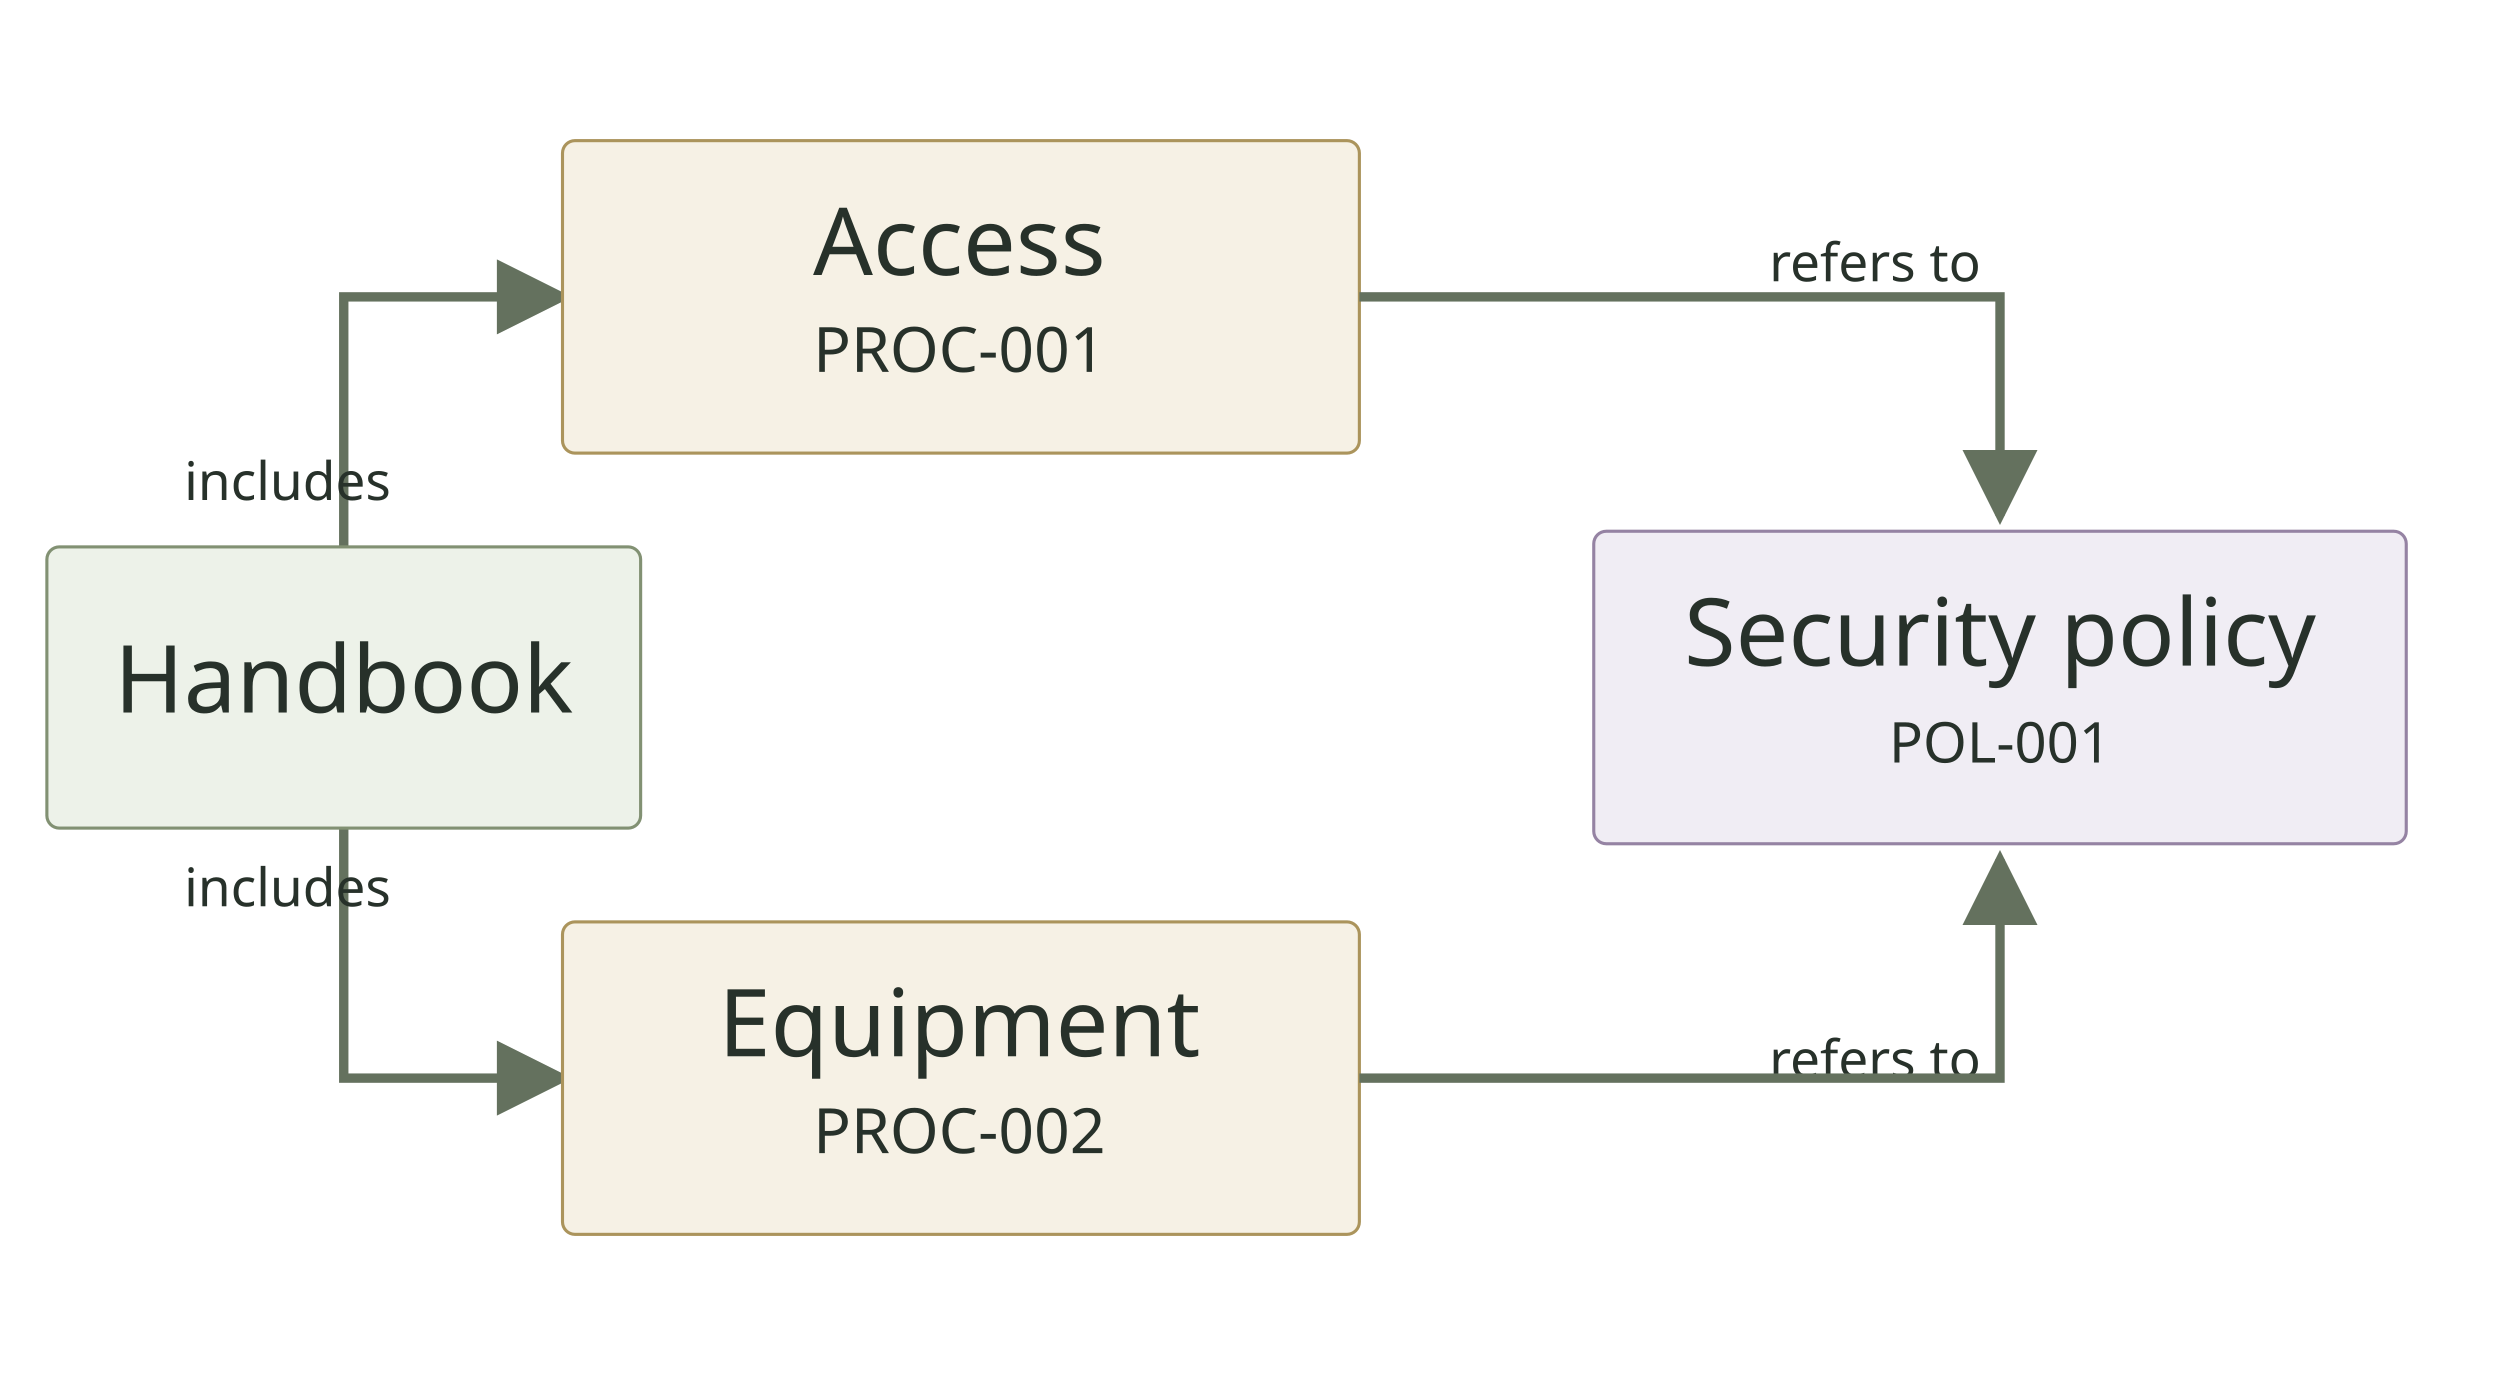
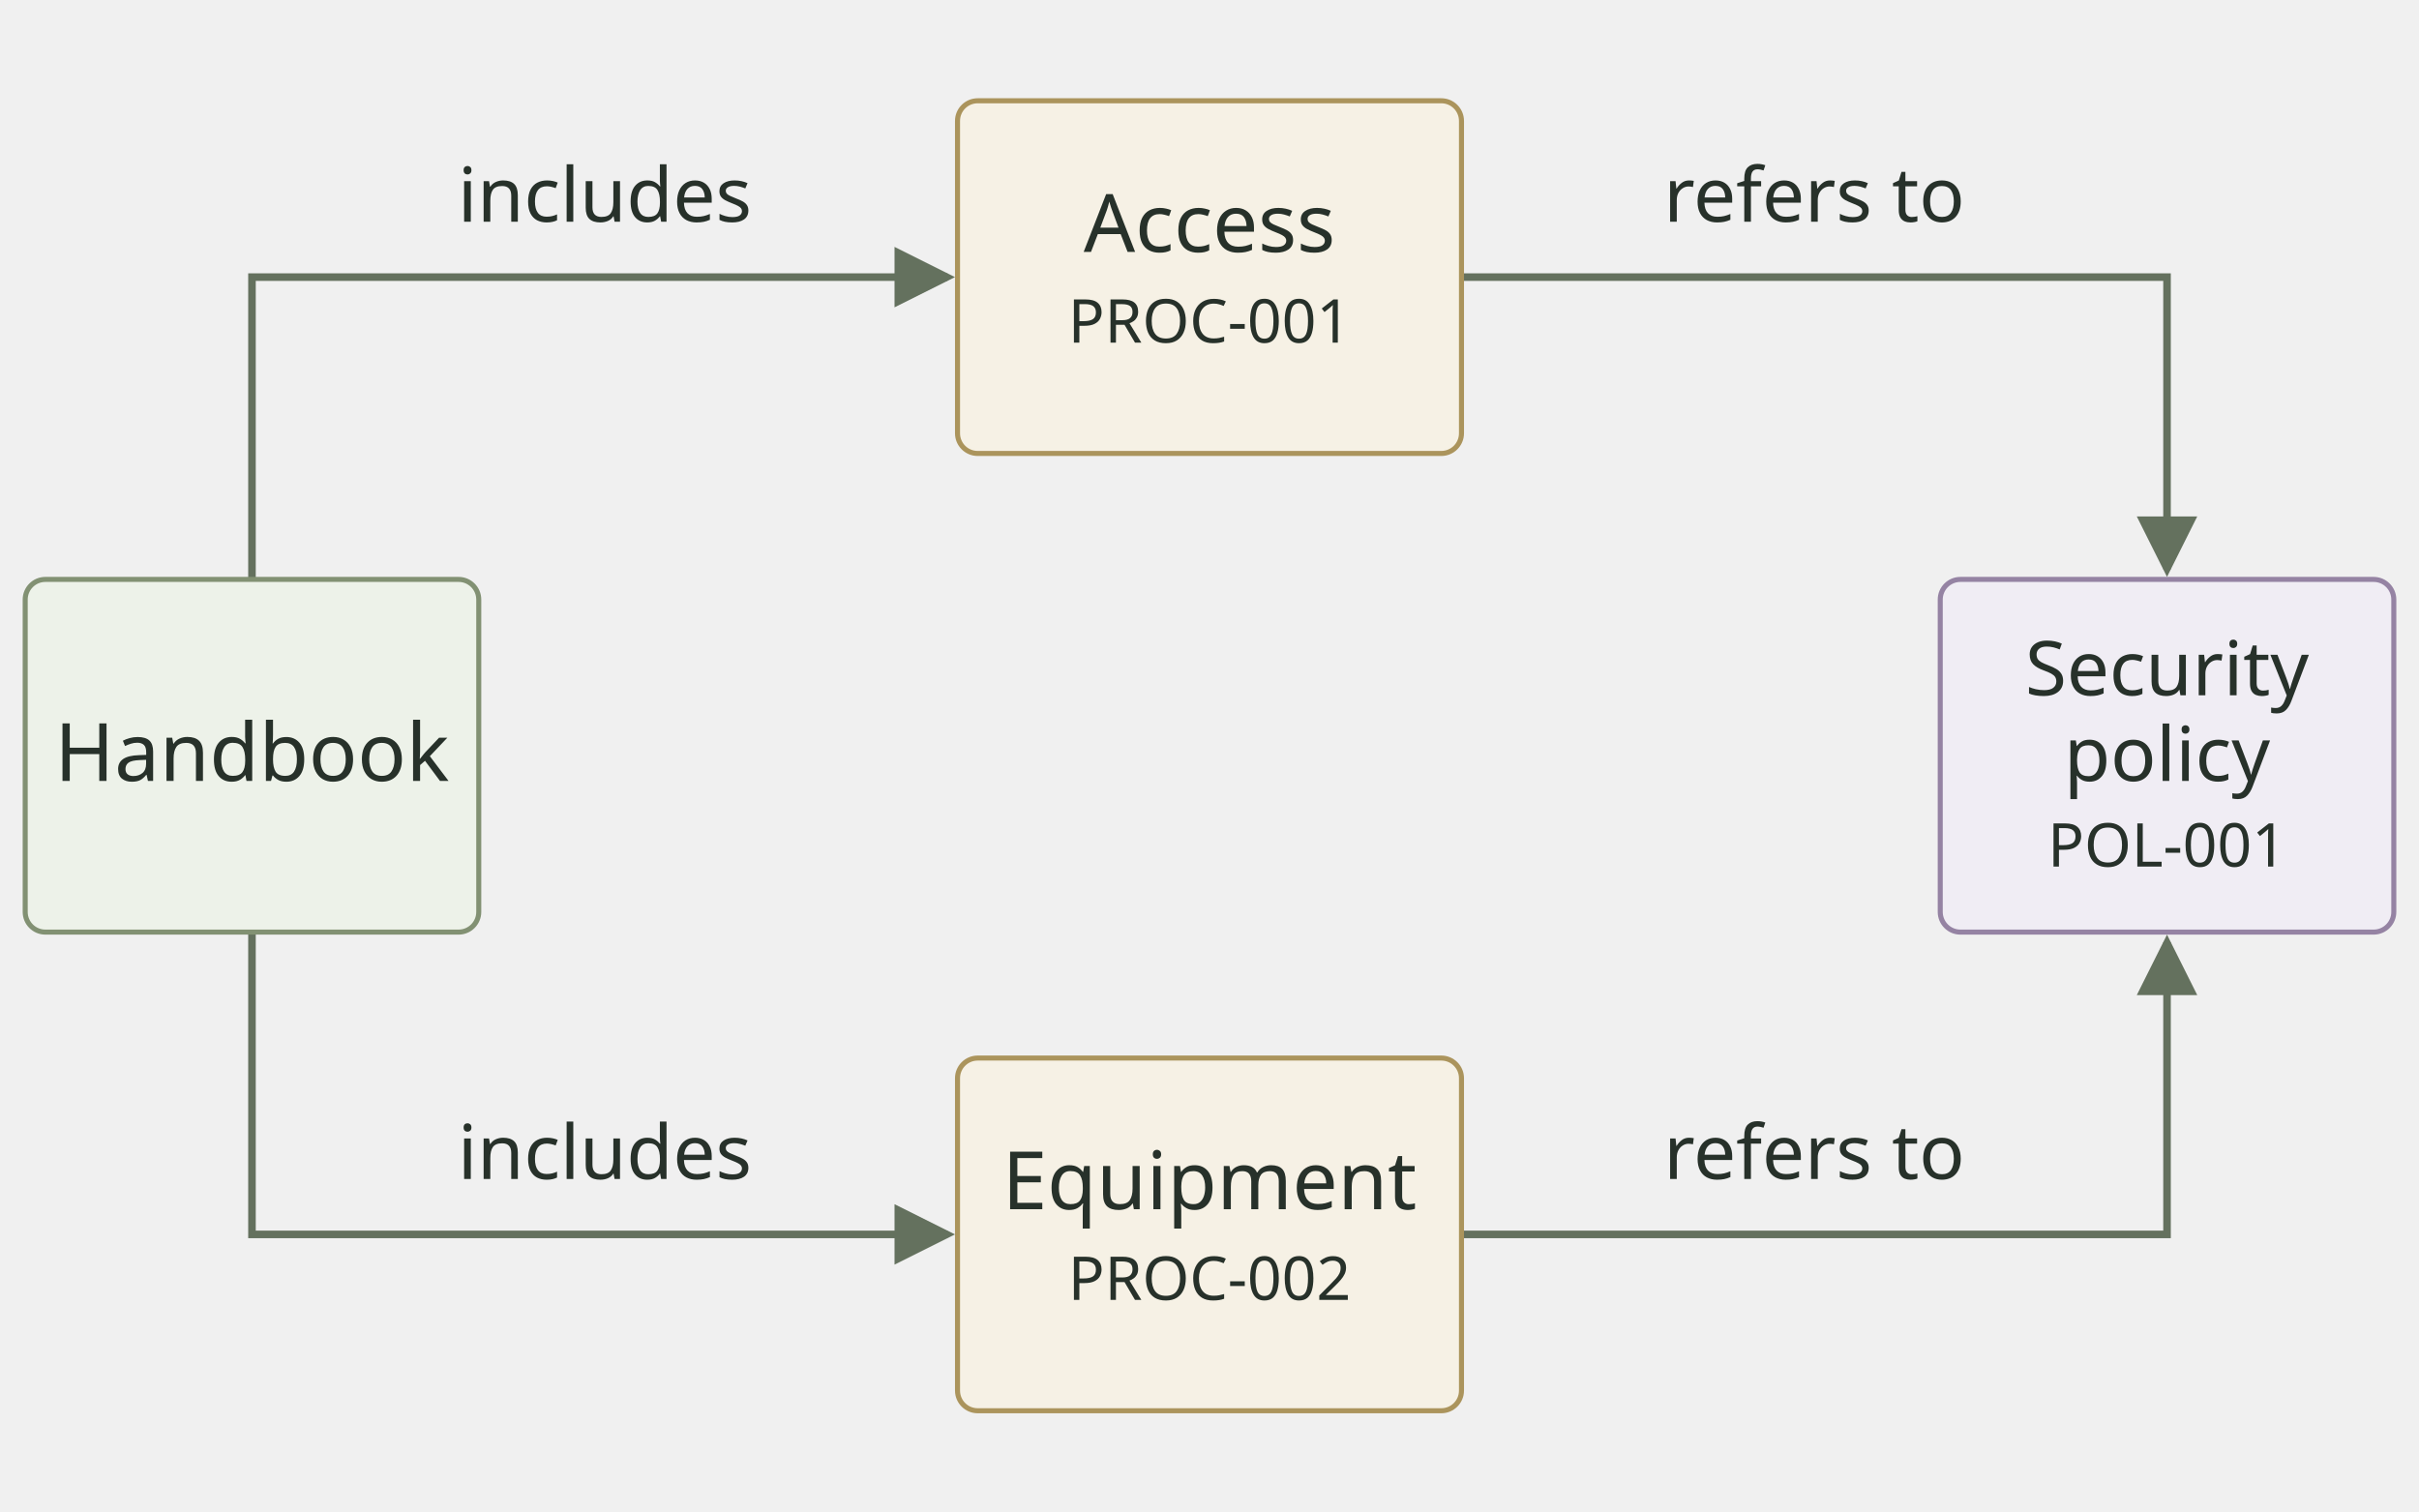
- <svg xmlns="http://www.w3.org/2000/svg" width="800" height="440" viewBox="0 0 800 440" role="img" aria-labelledby="title desc">
+ <svg xmlns="http://www.w3.org/2000/svg" viewBox="0 0 960 600" width="960" height="600" role="group" aria-labelledby="relationships-title relationships-desc" class="relationship-svg">
  <defs>
-     <marker id="arrow" markerWidth="8" markerHeight="8" refX="7" refY="4" orient="auto">
-       <path d="M0 0 L8 4 L0 8" fill="#64715e" />
+     <marker id="relationship-arrow" markerWidth="8" markerHeight="8" refX="7" refY="4" orient="auto-start-reverse">
+       <path d="M0 0 L8 4 L0 8" fill="context-stroke" />
    </marker>
  </defs>
-   <rect width="800" height="440" fill="#fff" />
-   <g fill="none" stroke="#64715e" stroke-width="3" marker-end="url(#arrow)">
-     <path d="M110 220V95H180" />
-     <path d="M110 220V345H180" />
-   </g>
-   <g font-family="system-ui,sans-serif" fill="#27312a" font-size="30" text-anchor="middle">
-     <rect x="15" y="175" width="190" height="90" rx="4" fill="#edf2e9" stroke="#829173" />
-     <text x="110" y="228">Handbook</text>
-     <rect x="180" y="45" width="255" height="100" rx="4" fill="#f6f1e5" stroke="#ab945c" />
-     <text x="307" y="88">Access</text>
-     <text x="307" y="119" font-size="20">PROC-001</text>
-     <rect x="180" y="295" width="255" height="100" rx="4" fill="#f6f1e5" stroke="#ab945c" />
-     <text x="307" y="338">Equipment</text>
-     <text x="307" y="369" font-size="20">PROC-002</text>
-     <rect x="510" y="170" width="260" height="100" rx="4" fill="#f0edf4" stroke="#9583a3" />
-     <text x="640" y="213">Security policy</text>
-     <text x="640" y="244" font-size="18">POL-001</text>
-     <text x="92" y="160" font-size="17">includes</text>
-     <text x="92" y="290" font-size="17">includes</text>
-     <text x="600" y="90" font-size="17">refers to</text>
-     <text x="600" y="345" font-size="17">refers to</text>
-   </g>
-   <g fill="none" stroke="#64715e" stroke-width="3" marker-end="url(#arrow)">
-     <path d="M435 95H640V165" />
-     <path d="M435 345H640V275" />
+   <g font-family="system-ui,sans-serif" fill="#27312a">
+     <g class="relationship-edge" data-from="handbook" data-to="access">
+       <path d="M100 230V110H376" fill="none" stroke="#64715e" stroke-width="3" marker-end="url(#relationship-arrow)" />
+       <text x="240" y="88" font-size="30" text-anchor="middle">includes</text>
+     </g>
+     <g class="relationship-edge" data-from="handbook" data-to="equipment">
+       <path d="M100 370V490H376" fill="none" stroke="#64715e" stroke-width="3" marker-end="url(#relationship-arrow)" />
+       <text x="240" y="468" font-size="30" text-anchor="middle">includes</text>
+     </g>
+     <g class="relationship-edge" data-from="access" data-to="policy">
+       <path d="M580 110H860V226" fill="none" stroke="#64715e" stroke-width="3" marker-end="url(#relationship-arrow)" />
+       <text x="720" y="88" font-size="30" text-anchor="middle">refers to</text>
+     </g>
+     <g class="relationship-edge" data-from="equipment" data-to="policy">
+       <path d="M580 490H860V374" fill="none" stroke="#64715e" stroke-width="3" marker-end="url(#relationship-arrow)" />
+       <text x="720" y="468" font-size="30" text-anchor="middle">refers to</text>
+     </g>
+     <g class="relationship-node" data-node="handbook" role="button" tabindex="0" aria-label="Handbook" text-anchor="middle">
+       <rect x="10" y="230" width="180" height="140" rx="8" fill="#edf2e9" stroke="#829173" stroke-width="2" />
+       <text x="100" y="310" font-size="32">Handbook</text>
+     </g>
+     <g class="relationship-node" data-node="access" role="button" tabindex="0" aria-label="Access, PROC-001" text-anchor="middle">
+       <rect x="380" y="40" width="200" height="140" rx="8" fill="#f6f1e5" stroke="#ab945c" stroke-width="2" />
+       <text x="480" y="100" font-size="32">Access</text>
+       <text x="480" y="136" font-size="24">PROC-001</text>
+     </g>
+     <g class="relationship-node" data-node="equipment" role="button" tabindex="0" aria-label="Equipment, PROC-002" text-anchor="middle">
+       <rect x="380" y="420" width="200" height="140" rx="8" fill="#f6f1e5" stroke="#ab945c" stroke-width="2" />
+       <text x="480" y="480" font-size="32">Equipment</text>
+       <text x="480" y="516" font-size="24">PROC-002</text>
+     </g>
+     <g class="relationship-node" data-node="policy" role="button" tabindex="0" aria-label="Security policy, POL-001" text-anchor="middle">
+       <rect x="770" y="230" width="180" height="140" rx="8" fill="#f0edf4" stroke="#9583a3" stroke-width="2" />
+       <text x="860" y="276" font-size="30">Security</text>
+       <text x="860" y="310" font-size="30">policy</text>
+       <text x="860" y="344" font-size="24">POL-001</text>
+     </g>
  </g>
</svg>
